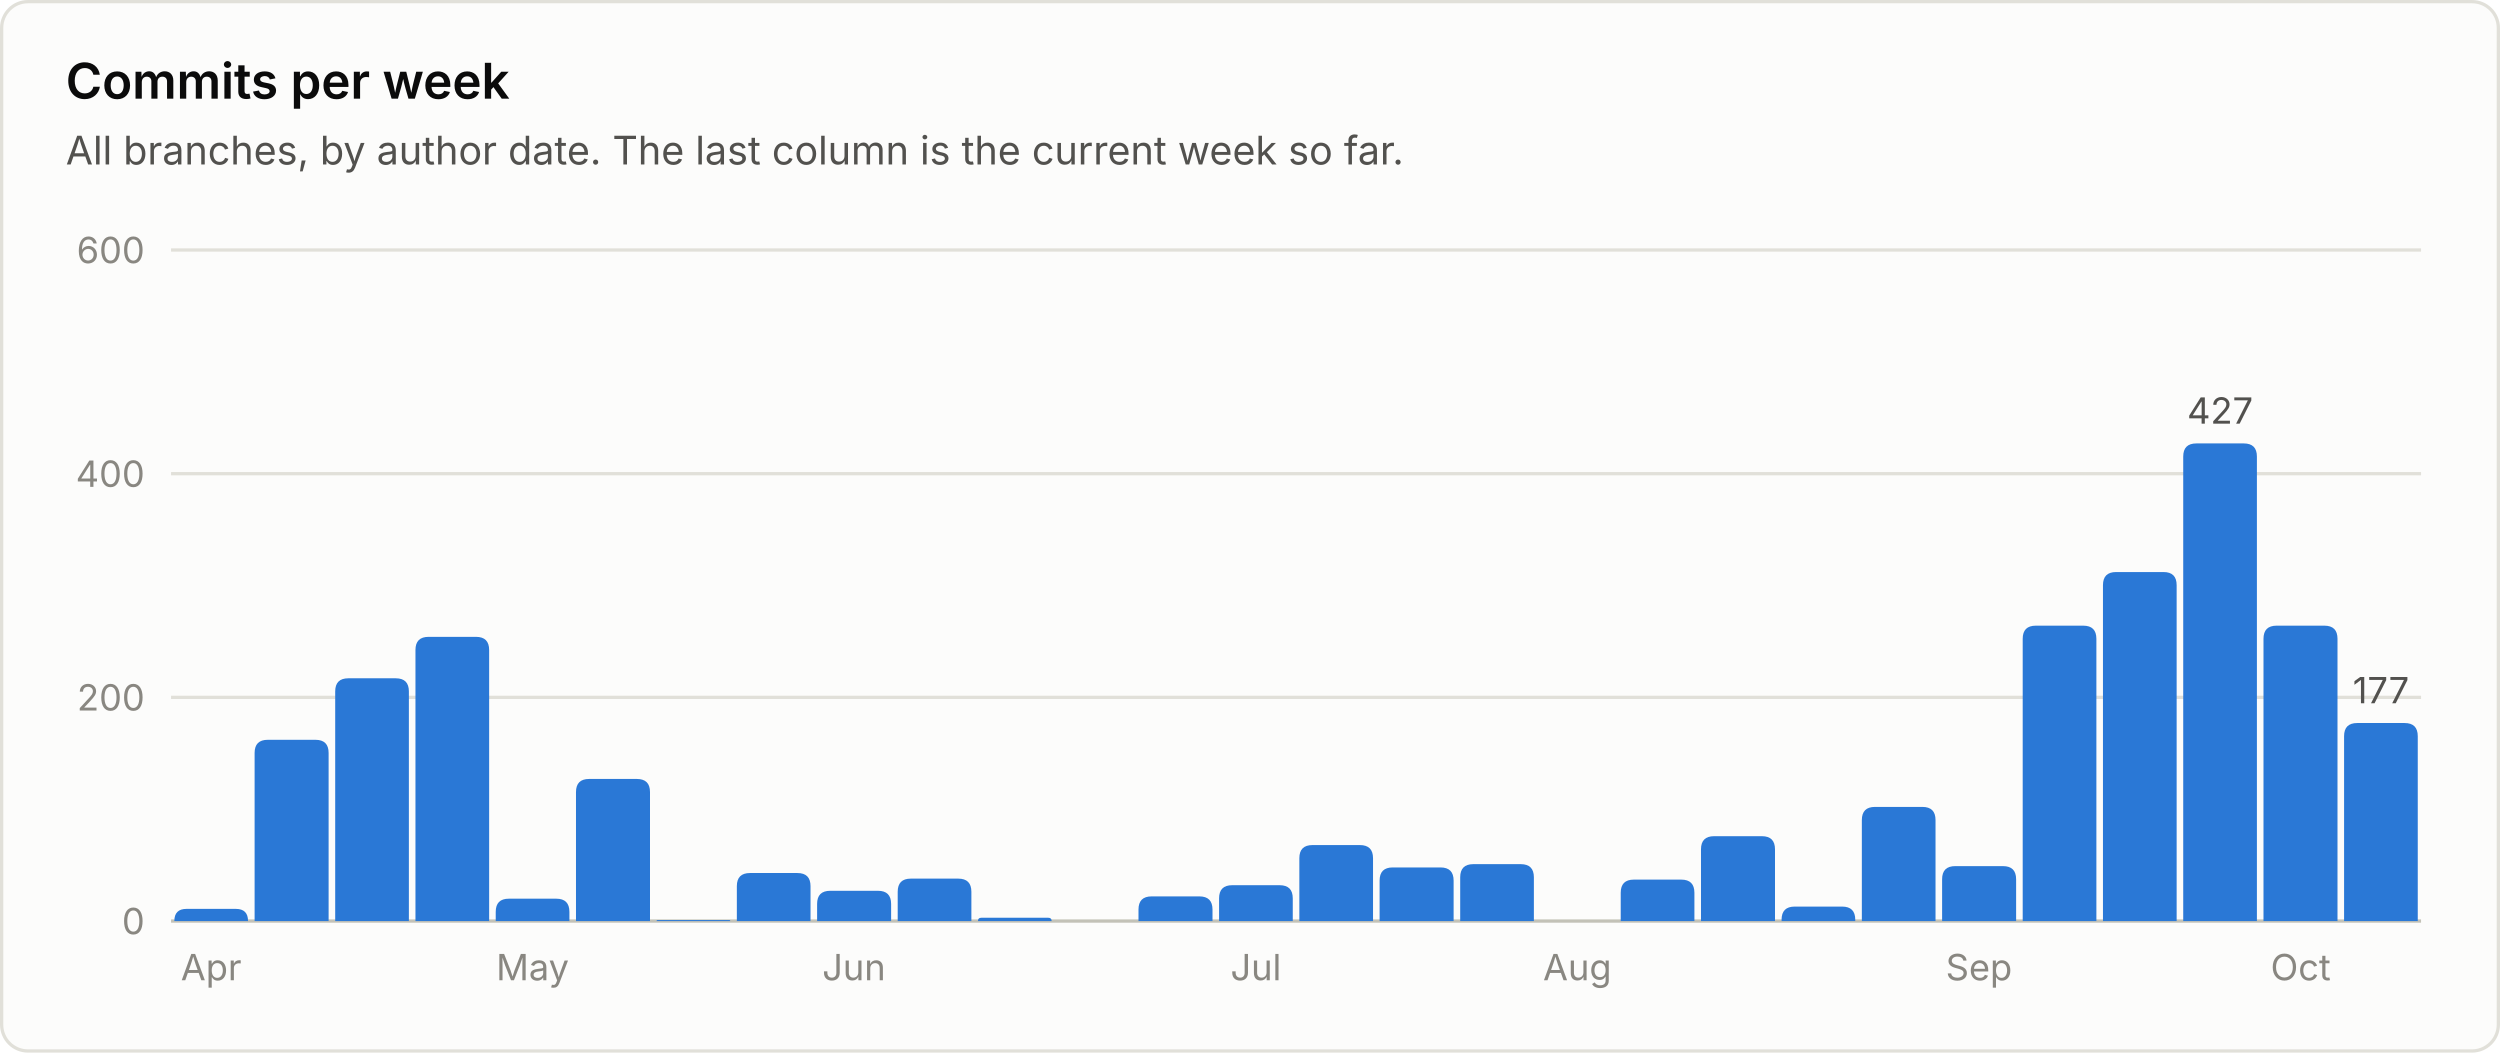
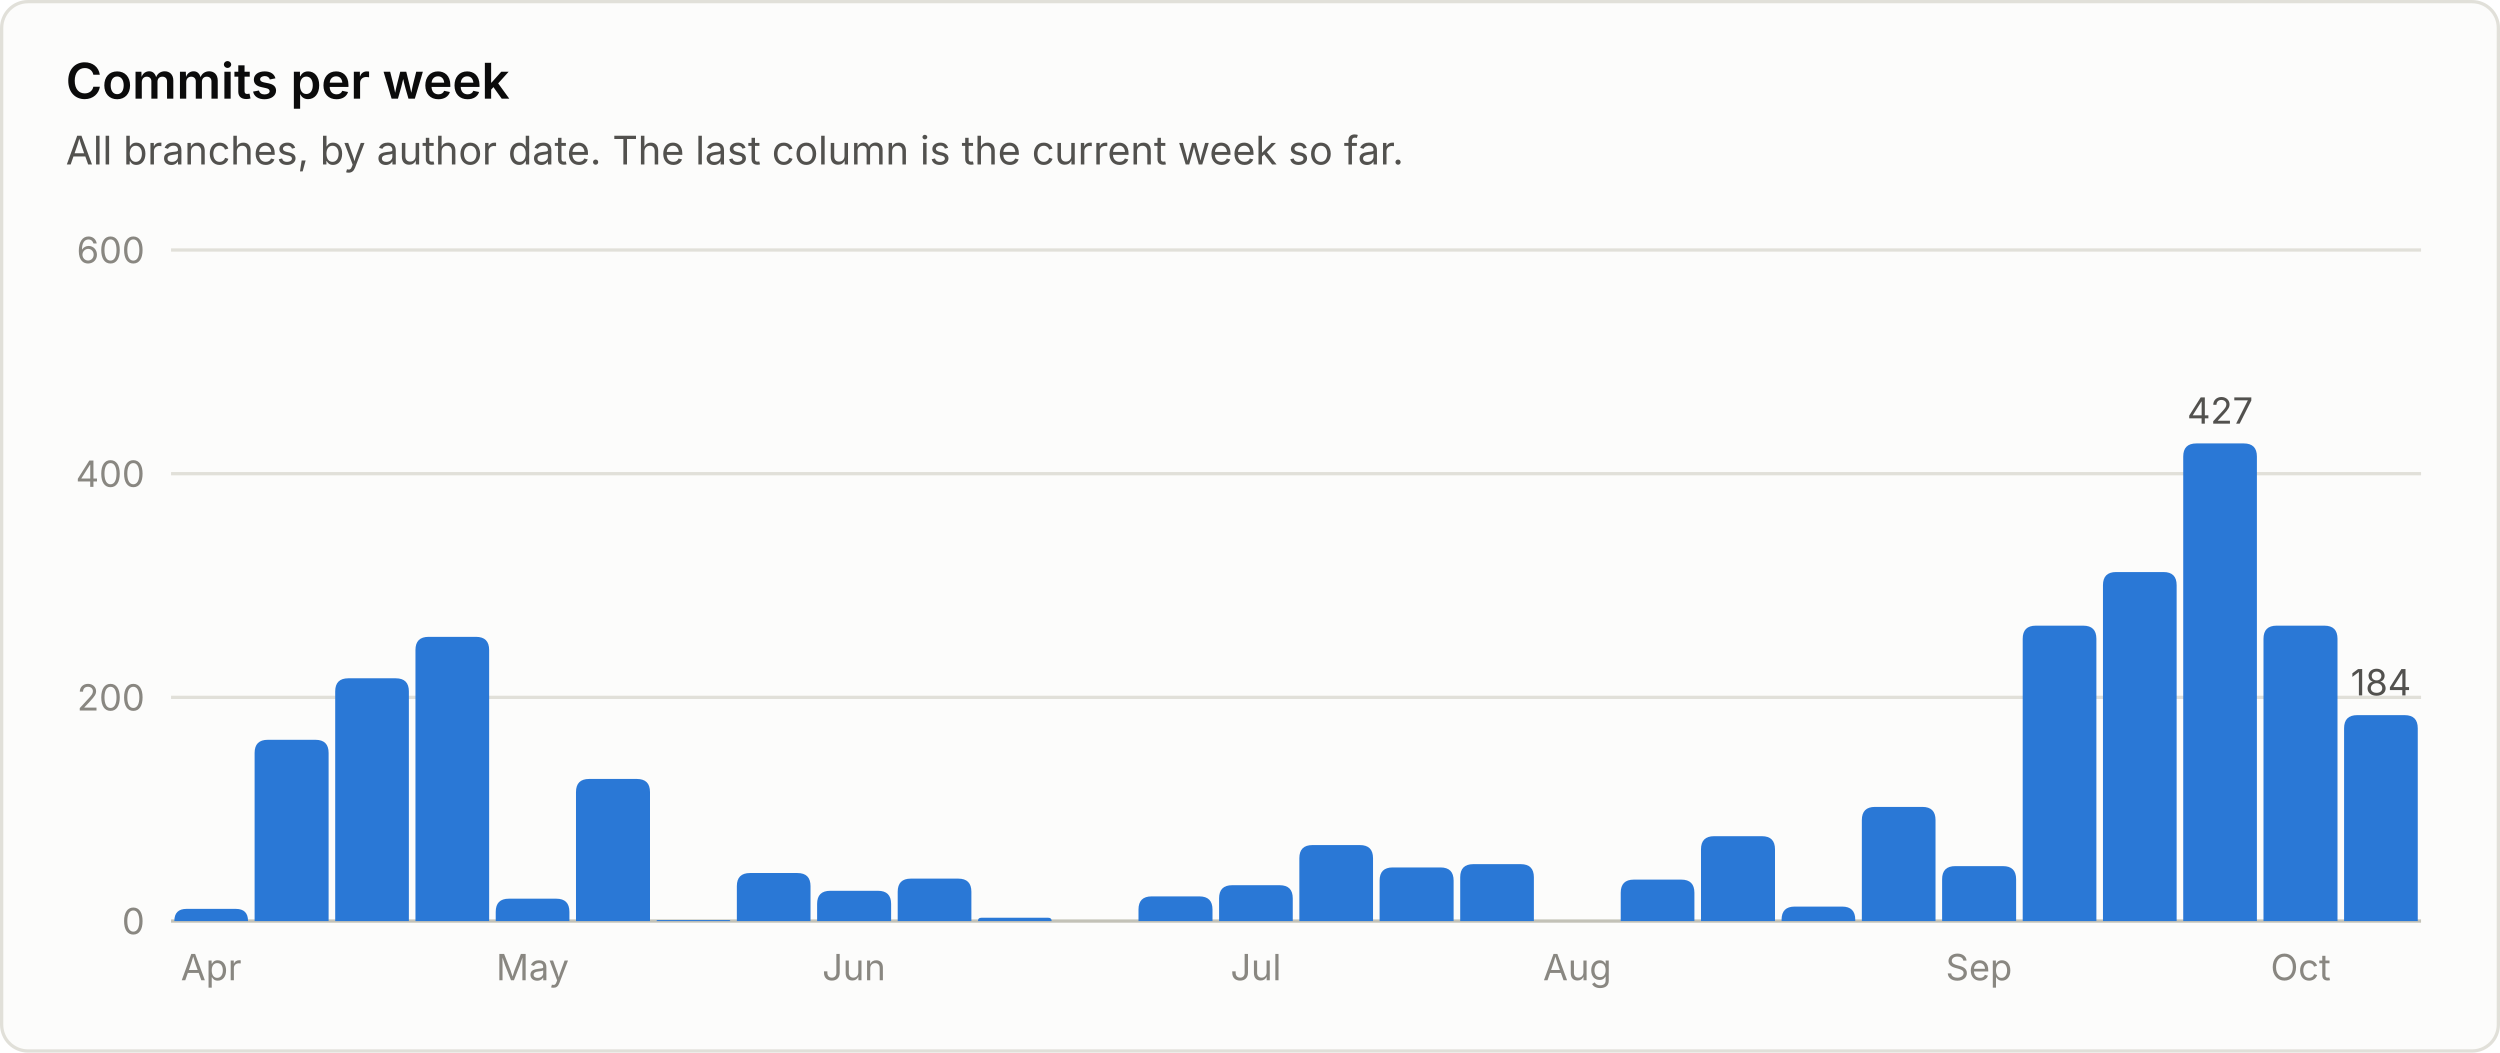
<svg xmlns="http://www.w3.org/2000/svg" viewBox="0 0 760 320" width="760" height="320" role="img" font-family="system-ui, -apple-system, 'Segoe UI', sans-serif">
  <rect x="0.5" y="0.5" width="759" height="319" rx="8" fill="#fcfcfb" stroke="#e1e0d9" />
  <text x="20.0" y="30.0" fill="#0b0b0b" font-size="15" font-weight="600" text-anchor="start">Commits per week</text>
  <text x="20.0" y="50.0" fill="#52514e" font-size="12" font-weight="400" text-anchor="start">All branches, by author date. The last column is the current week so far.</text>
  <line x1="52" y1="280.0" x2="736" y2="280.0" stroke="#c3c2b7" stroke-width="1" />
  <text x="44.0" y="284.0" fill="#898781" font-size="11" font-weight="400" text-anchor="end">0</text>
  <line x1="52" y1="212.0" x2="736" y2="212.0" stroke="#e1e0d9" stroke-width="1" />
  <text x="44.0" y="216.0" fill="#898781" font-size="11" font-weight="400" text-anchor="end">200</text>
  <line x1="52" y1="144.0" x2="736" y2="144.0" stroke="#e1e0d9" stroke-width="1" />
  <text x="44.0" y="148.0" fill="#898781" font-size="11" font-weight="400" text-anchor="end">400</text>
  <line x1="52" y1="76.0" x2="736" y2="76.0" stroke="#e1e0d9" stroke-width="1" />
  <text x="44.0" y="80.0" fill="#898781" font-size="11" font-weight="400" text-anchor="end">600</text>
  <path d="M53.0 280.0 V280.0 Q53.0 276.3 56.7 276.3 H71.7 Q75.4 276.3 75.4 280.0 V280.0 Z" fill="#2a78d6" />
  <text x="64.2" y="298.0" fill="#898781" font-size="11" font-weight="400" text-anchor="middle">Apr</text>
  <path d="M77.4 280.0 V228.9 Q77.4 224.9 81.4 224.9 H95.9 Q99.9 224.9 99.9 228.9 V280.0 Z" fill="#2a78d6" />
  <path d="M101.9 280.0 V210.2 Q101.9 206.2 105.9 206.2 H120.3 Q124.3 206.2 124.3 210.2 V280.0 Z" fill="#2a78d6" />
  <path d="M126.3 280.0 V197.6 Q126.3 193.6 130.3 193.6 H144.7 Q148.7 193.6 148.7 197.6 V280.0 Z" fill="#2a78d6" />
  <path d="M150.7 280.0 V277.2 Q150.7 273.2 154.7 273.2 H169.1 Q173.1 273.2 173.1 277.2 V280.0 Z" fill="#2a78d6" />
  <text x="161.9" y="298.0" fill="#898781" font-size="11" font-weight="400" text-anchor="middle">May</text>
  <path d="M175.1 280.0 V240.8 Q175.1 236.8 179.1 236.8 H193.6 Q197.6 236.8 197.6 240.8 V280.0 Z" fill="#2a78d6" />
  <path d="M199.6 280.0 V280.0 Q199.6 279.7 199.9 279.7 H221.7 Q222.0 279.7 222.0 280.0 V280.0 Z" fill="#2a78d6" />
  <path d="M224.0 280.0 V269.4 Q224.0 265.4 228.0 265.4 H242.4 Q246.4 265.4 246.4 269.4 V280.0 Z" fill="#2a78d6" />
  <path d="M248.4 280.0 V274.8 Q248.4 270.8 252.4 270.8 H266.9 Q270.9 270.8 270.9 274.8 V280.0 Z" fill="#2a78d6" />
  <text x="259.6" y="298.0" fill="#898781" font-size="11" font-weight="400" text-anchor="middle">Jun</text>
  <path d="M272.9 280.0 V271.1 Q272.9 267.1 276.9 267.1 H291.3 Q295.3 267.1 295.3 271.1 V280.0 Z" fill="#2a78d6" />
  <path d="M297.3 280.0 V280.0 Q297.3 279.0 298.3 279.0 H318.7 Q319.7 279.0 319.7 280.0 V280.0 Z" fill="#2a78d6" />
  <path d="M346.1 280.0 V276.5 Q346.1 272.5 350.1 272.5 H364.6 Q368.6 272.5 368.6 276.5 V280.0 Z" fill="#2a78d6" />
  <path d="M370.6 280.0 V273.1 Q370.6 269.1 374.6 269.1 H389.0 Q393.0 269.1 393.0 273.1 V280.0 Z" fill="#2a78d6" />
  <text x="381.8" y="298.0" fill="#898781" font-size="11" font-weight="400" text-anchor="middle">Jul</text>
  <path d="M395.0 280.0 V260.9 Q395.0 256.9 399.0 256.9 H413.4 Q417.4 256.9 417.4 260.9 V280.0 Z" fill="#2a78d6" />
  <path d="M419.4 280.0 V267.7 Q419.4 263.7 423.4 263.7 H437.9 Q441.9 263.7 441.9 267.7 V280.0 Z" fill="#2a78d6" />
  <path d="M443.9 280.0 V266.7 Q443.9 262.7 447.9 262.7 H462.3 Q466.3 262.7 466.3 266.7 V280.0 Z" fill="#2a78d6" />
  <text x="479.5" y="298.0" fill="#898781" font-size="11" font-weight="400" text-anchor="middle">Aug</text>
  <path d="M492.7 280.0 V271.4 Q492.7 267.4 496.7 267.4 H511.1 Q515.1 267.4 515.1 271.4 V280.0 Z" fill="#2a78d6" />
  <path d="M517.1 280.0 V258.2 Q517.1 254.2 521.1 254.2 H535.6 Q539.6 254.2 539.6 258.2 V280.0 Z" fill="#2a78d6" />
  <path d="M541.6 280.0 V279.6 Q541.6 275.6 545.6 275.6 H560.0 Q564.0 275.6 564.0 279.6 V280.0 Z" fill="#2a78d6" />
  <path d="M566.0 280.0 V249.3 Q566.0 245.3 570.0 245.3 H584.4 Q588.4 245.3 588.4 249.3 V280.0 Z" fill="#2a78d6" />
  <path d="M590.4 280.0 V267.3 Q590.4 263.3 594.4 263.3 H608.9 Q612.9 263.3 612.9 267.3 V280.0 Z" fill="#2a78d6" />
  <text x="601.6" y="298.0" fill="#898781" font-size="11" font-weight="400" text-anchor="middle">Sep</text>
  <path d="M614.9 280.0 V194.2 Q614.9 190.2 618.9 190.2 H633.3 Q637.3 190.2 637.3 194.2 V280.0 Z" fill="#2a78d6" />
  <path d="M639.3 280.0 V177.9 Q639.3 173.9 643.3 173.9 H657.7 Q661.7 173.9 661.7 177.9 V280.0 Z" fill="#2a78d6" />
  <path d="M663.7 280.0 V138.8 Q663.7 134.8 667.7 134.8 H682.1 Q686.1 134.8 686.1 138.8 V280.0 Z" fill="#2a78d6" />
  <text x="674.9" y="128.8" fill="#52514e" font-size="11" font-weight="400" text-anchor="middle">427</text>
  <path d="M688.1 280.0 V194.2 Q688.1 190.2 692.1 190.2 H706.6 Q710.6 190.2 710.6 194.2 V280.0 Z" fill="#2a78d6" />
  <text x="699.4" y="298.0" fill="#898781" font-size="11" font-weight="400" text-anchor="middle">Oct</text>
-   <path d="M712.6 280.0 V223.8 Q712.6 219.8 716.6 219.8 H731.0 Q735.0 219.8 735.0 223.8 V280.0 Z" fill="#2a78d6" />
-   <text x="723.8" y="213.8" fill="#52514e" font-size="11" font-weight="400" text-anchor="middle">177</text>
+   <path d="M712.6 280.0 V221.4 Q712.6 217.4 716.6 217.4 H731.0 Q735.0 217.4 735.0 221.4 V280.0 Z" fill="#2a78d6" />
+   <text x="723.8" y="211.4" fill="#52514e" font-size="11" font-weight="400" text-anchor="middle">184</text>
</svg>
